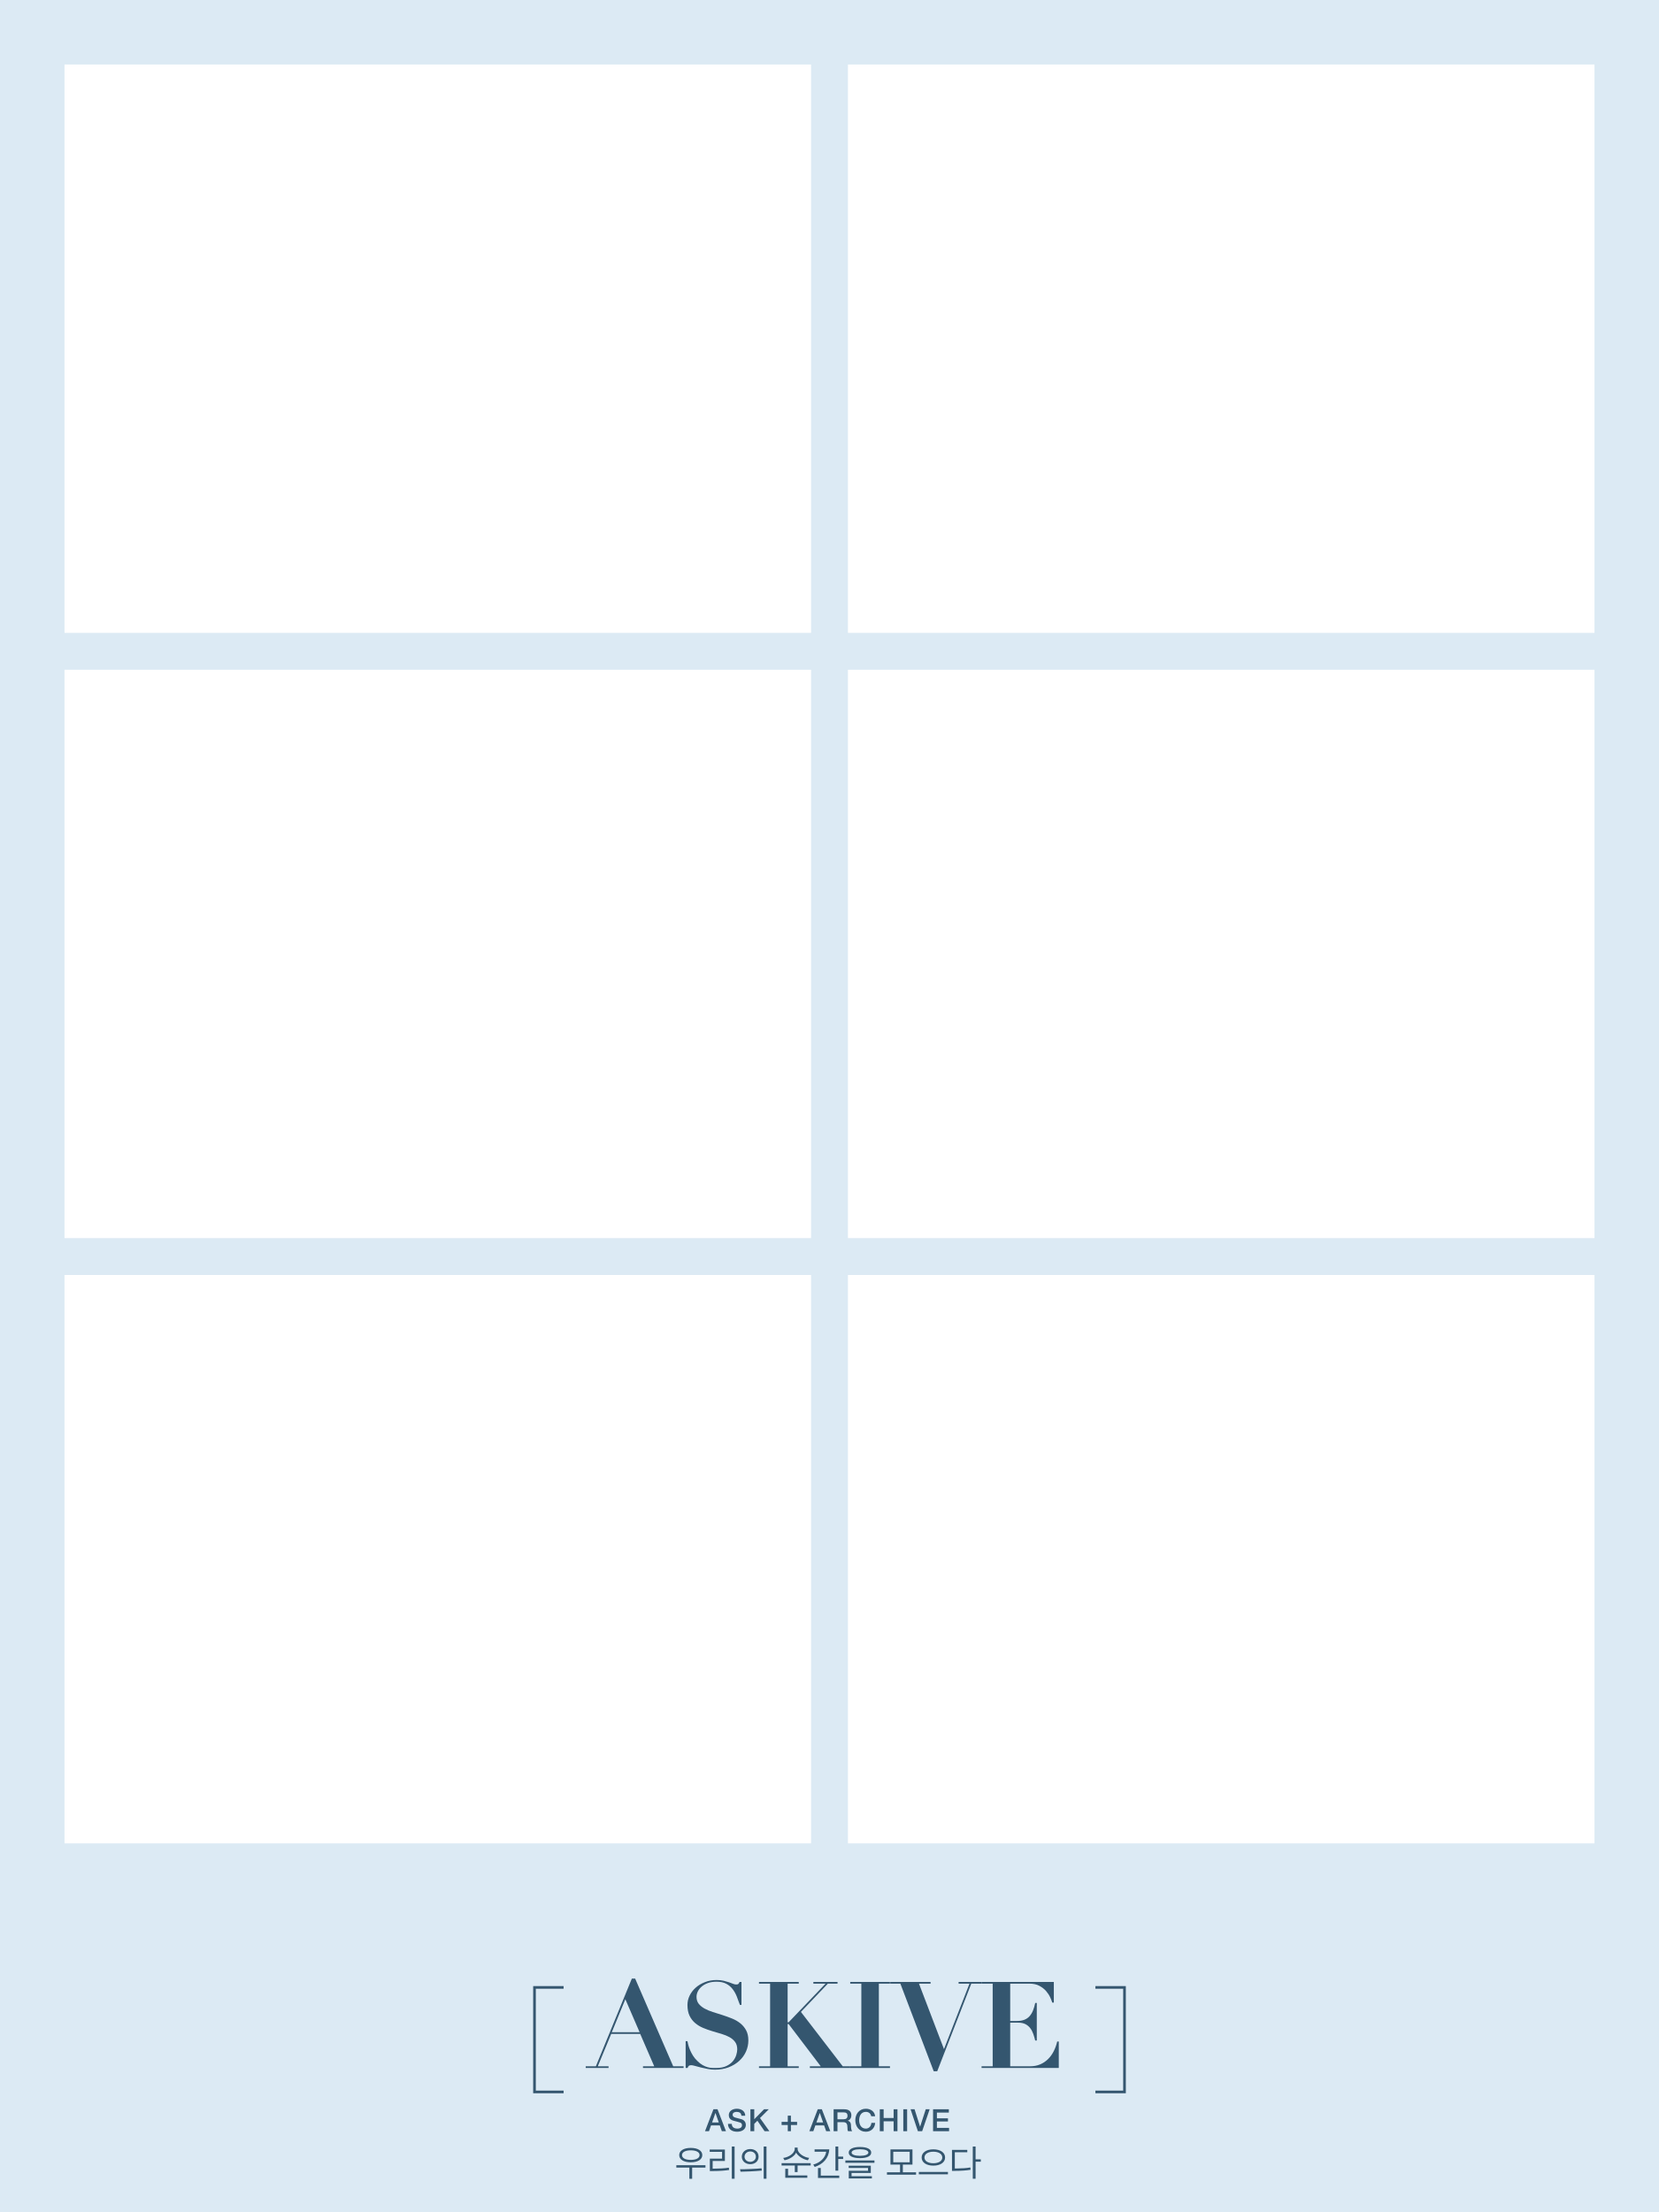
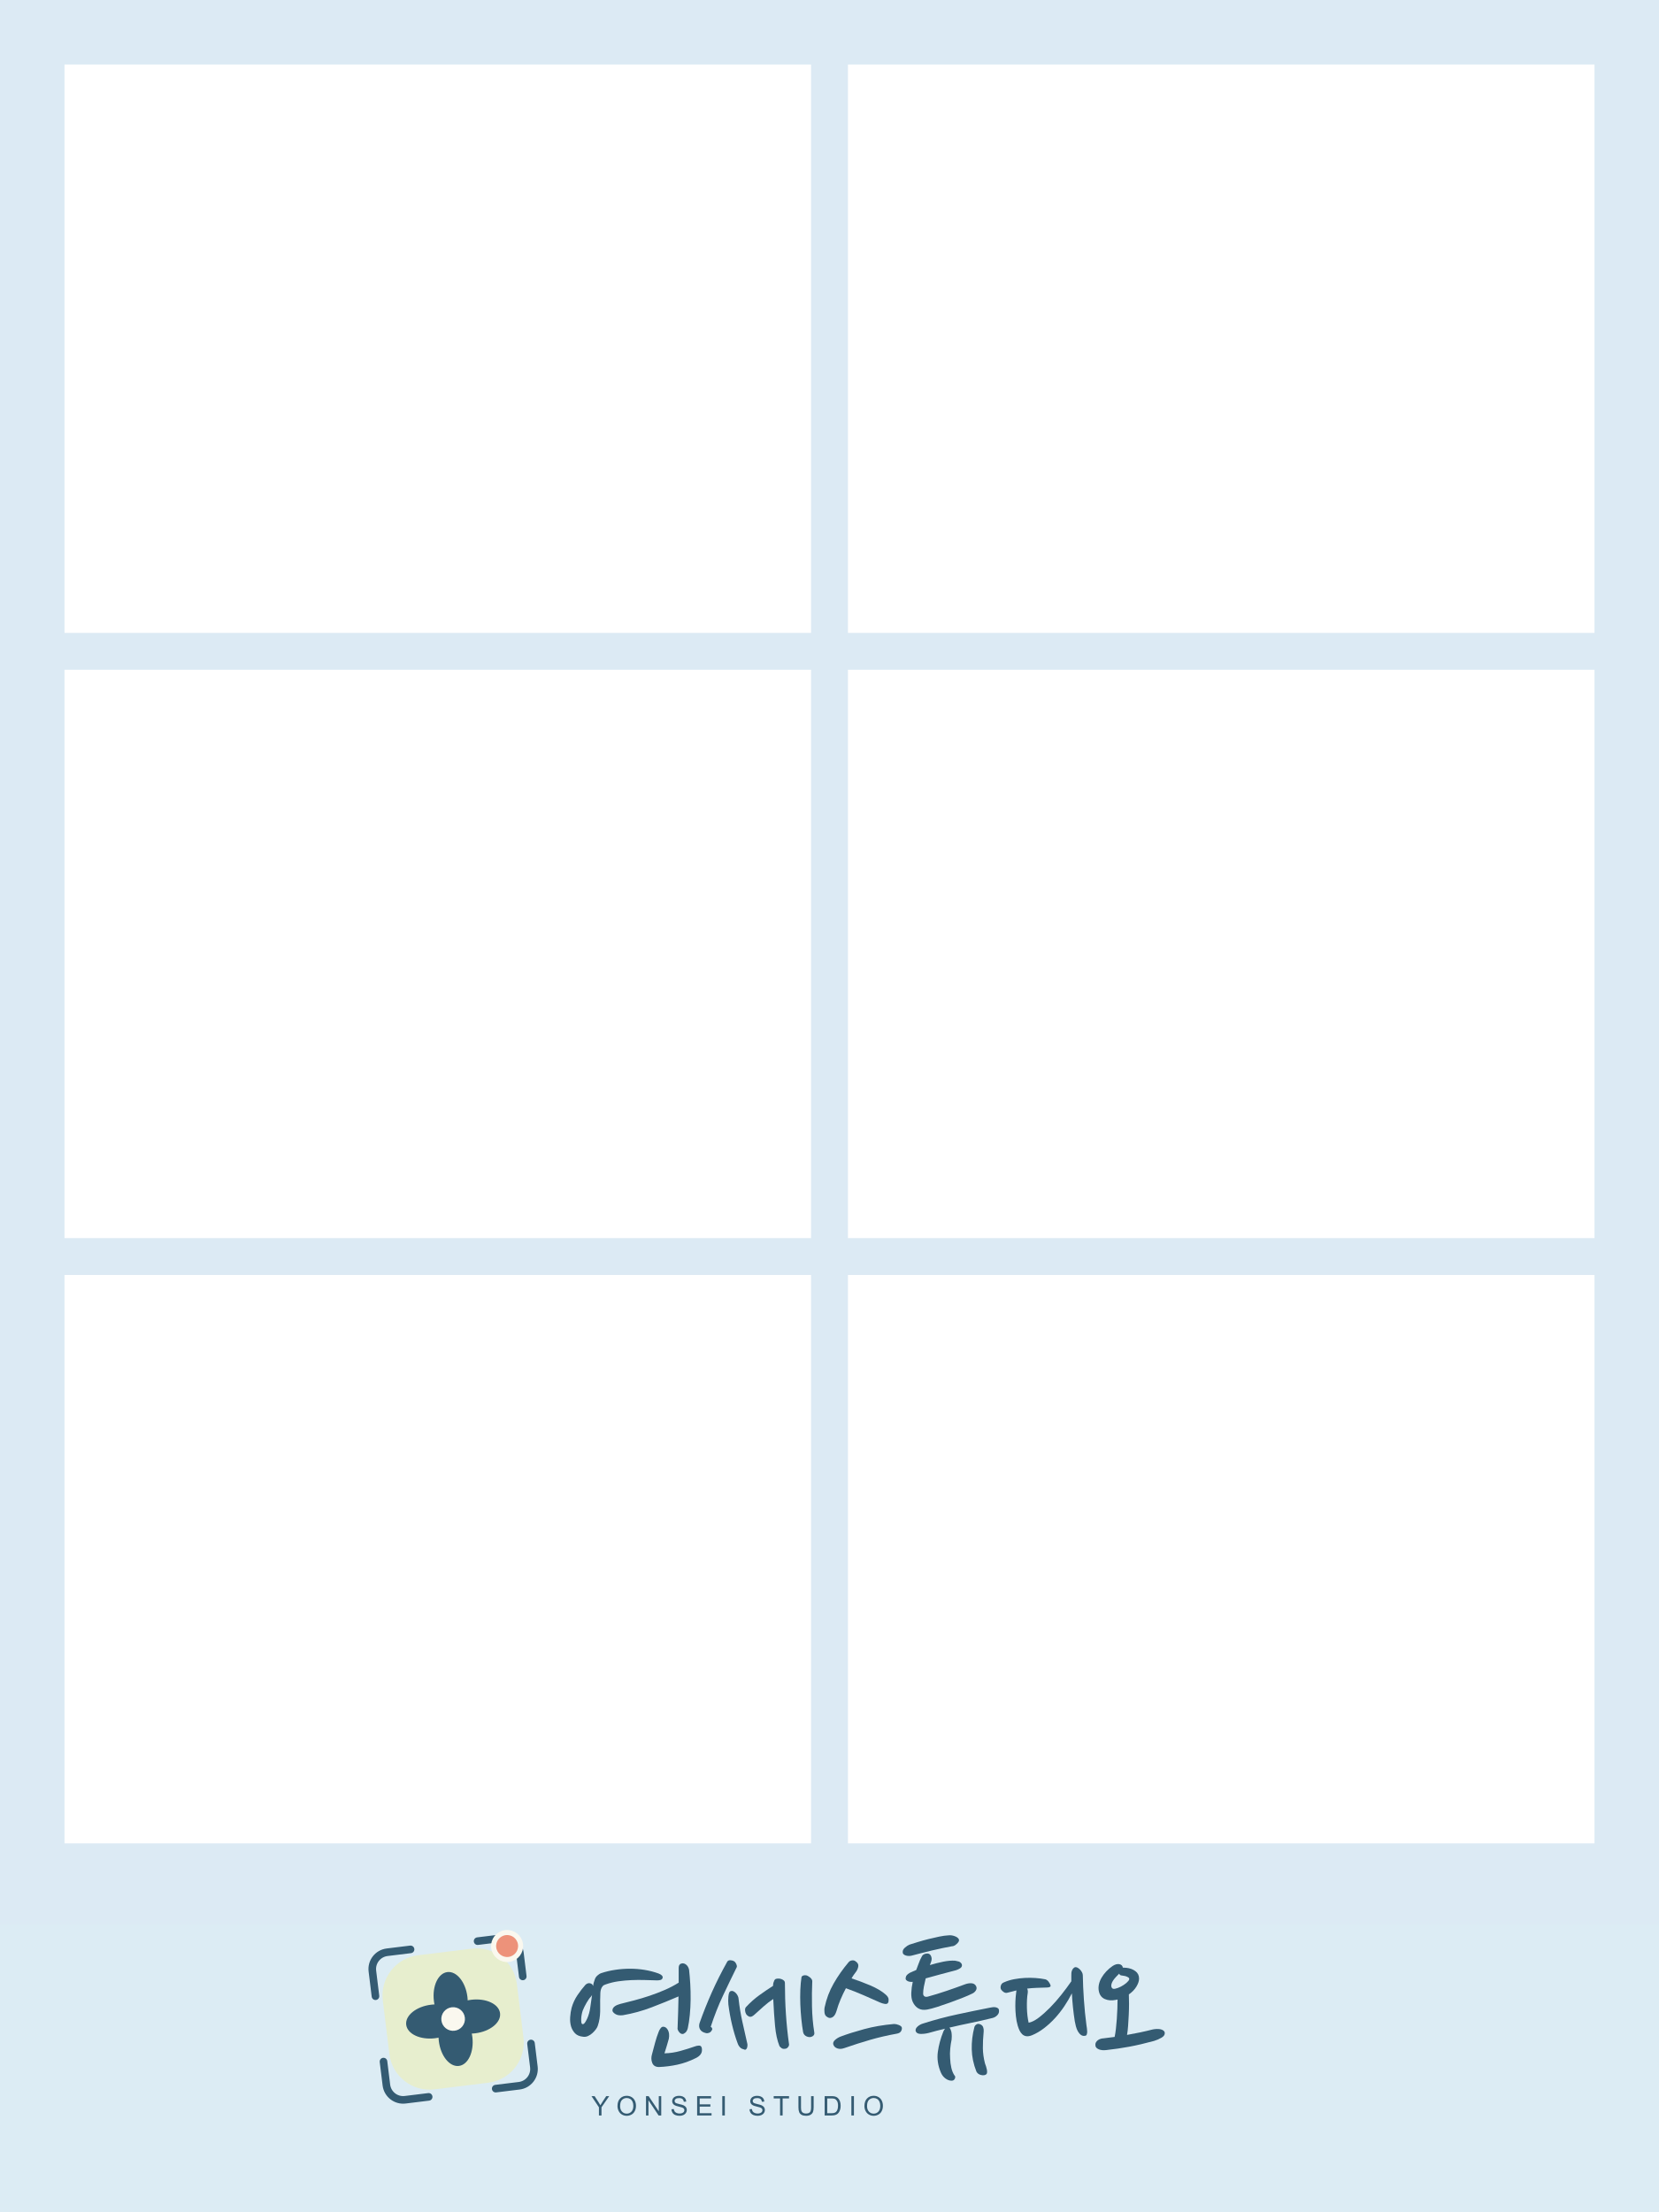
<svg xmlns="http://www.w3.org/2000/svg" width="1080" height="1440" viewBox="0 0 1080 1440">
  <path d="M0 0H1080V1440H0Z M42 42h486v370h-486Z M552 42h486v370h-486Z M42 436h486v370h-486Z M552 436h486v370h-486Z M42 830h486v370h-486Z M552 830h486v370h-486Z" fill="#dceaf4" fill-rule="evenodd" />
-   <g id="askive-frame-logo" transform="translate(340.2 1290) scale(1.256604)">
-     <g transform="translate(0 -10) scale(0.6853448)">
-       <g transform="translate(-68 -52)">
-         <path d="M99 71H77v79h22m402-79h22v79h-22" fill="none" stroke="#34566f" stroke-width="2" />
-         <g transform="translate(118 57) scale(0.9134134)" color="#34566f">
-           <g fill="currentColor">
-             <path transform="translate(0.00 82) scale(1 -1)" d="M30.30 56.90L42.10 29.60L19.10 29.60ZM-2.50 1.40L-2.50 0.00L16.40 0.00L16.40 1.40L7.50 1.40L18.60 28.20L42.60 28.20L54.20 1.40L44.90 1.40L44.90 0.00L78.50 0.00L78.50 1.40L69.90 1.40L38.40 74.00L35.70 74.00L5.90 1.40Z" />
-             <path transform="translate(73.90 82) scale(1 -1)" d="M6.30 22.20L6.30 0.00L7.90 0.00Q8.40 1.40 9.00 1.85Q9.60 2.30 11.00 2.30Q12.00 2.30 14.05 1.70Q16.10 1.10 18.75 0.45Q21.40 -0.20 24.45 -0.80Q27.50 -1.40 30.60 -1.40Q36.80 -1.40 41.85 0.55Q46.90 2.50 50.55 5.80Q54.20 9.10 56.20 13.50Q58.20 17.90 58.20 22.80Q58.20 27.80 56.35 31.20Q54.50 34.60 51.50 37.00Q48.50 39.40 44.65 40.95Q40.80 42.50 36.75 43.80Q32.70 45.10 28.85 46.30Q25.00 47.50 22.00 49.15Q19.00 50.80 17.15 53.10Q15.30 55.40 15.30 58.90Q15.30 61.20 16.40 63.40Q17.50 65.60 19.60 67.40Q21.70 69.20 24.75 70.30Q27.80 71.40 31.80 71.40Q36.70 71.40 39.90 69.70Q43.10 68.00 45.20 65.25Q47.30 62.50 48.65 59.10Q50.00 55.70 51.20 52.20L52.50 52.20L52.50 71.20L50.90 71.20Q50.40 70.00 49.95 69.55Q49.50 69.10 48.10 69.10Q46.90 69.10 45.45 69.70Q44.00 70.30 42.10 70.95Q40.20 71.60 37.70 72.20Q35.20 72.80 31.90 72.80Q26.70 72.80 22.25 71.05Q17.80 69.30 14.60 66.45Q11.40 63.60 9.60 59.90Q7.80 56.20 7.80 52.20Q7.80 46.80 9.55 43.20Q11.30 39.60 14.20 37.15Q17.10 34.70 20.80 33.15Q24.50 31.60 28.40 30.45Q32.30 29.30 36.00 28.20Q39.70 27.10 42.60 25.50Q45.50 23.90 47.25 21.50Q49.00 19.10 49.00 15.40Q49.00 13.40 48.20 10.75Q47.40 8.10 45.45 5.70Q43.50 3.30 40.10 1.65Q36.70 0.00 31.40 0.00Q29.90 0.00 28.15 0.05Q26.40 0.10 24.45 0.65Q22.50 1.20 20.35 2.40Q18.20 3.60 15.90 5.90Q13.80 7.90 12.35 10.25Q10.90 12.60 9.95 14.85Q9.00 17.10 8.50 19.05Q8.00 21.00 7.80 22.20Z" />
-             <path transform="translate(136.70 82) scale(1 -1)" d="M4.20 71.20L4.20 69.80L13.40 69.80L13.40 1.40L4.20 1.40L4.20 0.00L37.10 0.00L37.10 1.40L27.90 1.40L27.90 36.40L28.70 36.40L55.30 1.40L46.30 1.40L46.30 0.00L79.70 0.00L79.70 1.40L73.50 1.40L38.90 46.40L61.20 69.80L69.20 69.80L69.20 71.20L49.20 71.20L49.20 69.80L59.30 69.80L28.70 37.80L27.90 37.80L27.90 69.80L37.10 69.80L37.10 71.20Z" />
-             <path transform="translate(212.50 82) scale(1 -1)" d="M3.90 71.20L3.90 69.80L13.10 69.80L13.10 1.40L3.90 1.40L3.90 0.00L36.80 0.00L36.80 1.40L27.60 1.40L27.60 69.80L36.80 69.80L36.80 71.20Z" />
-             <path transform="translate(251.20 82) scale(1 -1)" d="M-1.70 71.20L-1.70 69.80L6.70 69.80L34.30 -2.70L37.20 -2.70L65.40 69.80L74.00 69.80L74.00 71.20L54.90 71.20L54.90 69.80L63.90 69.80L42.80 15.60L22.10 69.80L31.70 69.80L31.70 71.20Z" />
-             <path transform="translate(321.40 82) scale(1 -1)" d="M3.70 71.20L3.70 69.80L12.90 69.80L12.90 1.40L3.70 1.40L3.70 0.00L67.60 0.00L67.60 21.90L66.30 21.90Q65.30 17.60 63.40 13.85Q61.50 10.10 58.65 7.30Q55.80 4.50 52.10 2.95Q48.40 1.40 43.80 1.40L27.40 1.40L27.40 37.50L34.10 37.50Q37.60 37.50 39.95 36.30Q42.30 35.10 43.90 33.05Q45.50 31.00 46.45 28.30Q47.40 25.60 48.10 22.70L49.40 22.70L49.40 53.80L48.10 53.80Q47.40 50.40 46.30 47.65Q45.20 44.90 43.50 42.95Q41.80 41.00 39.25 39.95Q36.70 38.90 33.00 38.90L27.40 38.90L27.40 69.80L43.30 69.80Q48.20 69.80 51.60 67.95Q55.00 66.10 57.15 63.60Q59.30 61.10 60.50 58.45Q61.70 55.80 62.20 54.10L63.50 54.10L63.50 71.20Z" />
-           </g>
-         </g>
+   <rect x="0" y="1252.8" width="1080.0" height="187.2" fill="#dcecf4" />
+   <g id="yonsei-frame-logo" color="#345b72" transform="translate(232.2 1243.05) scale(1.099286)">
+     <g transform="translate(10 18) rotate(-7 46 46)">
+       <rect x="7" y="7" width="80" height="80" rx="24" fill="#e7eece" />
+       <path d="M27 3H13A10 10 0 0 0 3 13V28M67 3h14a10 10 0 0 1 10 10v14M91 67v14a10 10 0 0 1-10 10H67M27 91H13A10 10 0 0 1 3 81V67" fill="none" stroke="currentColor" stroke-width="4.5" stroke-linecap="round" />
+       <g transform="translate(47 47)" fill="currentColor">
+         <ellipse cy="-12" rx="10" ry="16" />
+         <ellipse cy="-12" rx="10" ry="16" transform="rotate(90)" />
+         <ellipse cy="-12" rx="10" ry="16" transform="rotate(180)" />
+         <ellipse cy="-12" rx="10" ry="16" transform="rotate(270)" />
+         <circle r="7" fill="#faf8ef" />
      </g>
+       <circle cx="84" cy="8" r="8" fill="#ed927a" stroke="#faf8ef" stroke-width="3" />
    </g>
-   </g>
-   <g id="askive-frame-subtitle" aria-label="ASK + ARCHIVE · 우리의 순간을 모으다">
-     <g transform="translate(459.1 1371.0) scale(0.2)" color="#34566f">
-       <g fill="currentColor">
-         <path transform="translate(0.00 82) scale(1 -1)" d="M26.70 71.40L40.00 71.40L67.50 0.00L54.10 0.00L47.40 18.90L18.90 18.90L12.20 0.00L-0.70 0.00ZM22.30 28.40L44.10 28.40L33.40 59.10L33.10 59.10Z" />
-         <path transform="translate(70.70 82) scale(1 -1)" d="M15.80 23.80Q15.80 19.70 17.20 16.80Q18.60 13.90 21.10 12.05Q23.60 10.20 26.85 9.35Q30.10 8.50 33.90 8.50Q38.00 8.50 40.90 9.45Q43.80 10.40 45.60 11.90Q47.40 13.40 48.20 15.35Q49.00 17.30 49.00 19.30Q49.00 23.40 47.15 25.35Q45.30 27.30 43.10 28.10Q39.30 29.50 34.25 30.75Q29.20 32.00 21.80 34.00Q17.20 35.20 14.15 37.15Q11.10 39.10 9.30 41.50Q7.50 43.90 6.75 46.60Q6.00 49.30 6.00 52.10Q6.00 57.50 8.25 61.45Q10.50 65.40 14.20 68.00Q17.90 70.60 22.60 71.85Q27.30 73.10 32.10 73.10Q37.70 73.10 42.65 71.65Q47.60 70.20 51.35 67.30Q55.10 64.40 57.30 60.15Q59.50 55.90 59.50 50.30L47.00 50.30Q46.50 57.20 42.30 60.05Q38.10 62.90 31.60 62.90Q29.40 62.90 27.10 62.45Q24.80 62.00 22.90 60.95Q21.00 59.90 19.75 58.10Q18.50 56.30 18.50 53.60Q18.50 49.80 20.85 47.65Q23.20 45.50 27.00 44.40Q27.40 44.30 30.15 43.55Q32.90 42.80 36.30 41.90Q39.70 41.00 42.95 40.15Q46.20 39.30 47.60 38.90Q51.10 37.80 53.70 35.90Q56.30 34.00 58.05 31.55Q59.80 29.10 60.65 26.30Q61.50 23.50 61.50 20.70Q61.50 14.70 59.05 10.45Q56.60 6.20 52.60 3.50Q48.60 0.80 43.50 -0.45Q38.40 -1.70 33.10 -1.70Q27.00 -1.70 21.60 -0.20Q16.20 1.30 12.20 4.40Q8.20 7.50 5.80 12.35Q3.40 17.20 3.30 23.80Z" />
-         <path transform="translate(139.50 82) scale(1 -1)" d="M7.60 71.40L20.10 71.40L20.10 38.90L51.90 71.40L67.30 71.40L38.80 42.90L69.30 0.00L53.70 0.00L30.30 34.10L20.10 24.00L20.10 0.00L7.60 0.00Z" />
-         <path transform="translate(243.80 82) scale(1 -1)" d="M24.90 50.60L35.10 50.60L35.10 30.40L55.20 30.40L55.20 20.20L35.10 20.20L35.10 0.00L24.90 0.00L24.90 20.20L4.80 20.20L4.80 30.40L24.90 30.40Z" />
-         <path transform="translate(339.60 82) scale(1 -1)" d="M26.70 71.40L40.00 71.40L67.50 0.00L54.10 0.00L47.40 18.90L18.90 18.90L12.20 0.00L-0.70 0.00ZM22.30 28.40L44.10 28.40L33.40 59.10L33.10 59.10Z" />
-         <path transform="translate(410.30 82) scale(1 -1)" d="M7.60 71.40L41.70 71.40Q53.50 71.40 59.40 66.30Q65.30 61.20 65.30 52.10Q65.30 47.00 63.80 43.65Q62.30 40.30 60.30 38.25Q58.30 36.20 56.35 35.30Q54.40 34.40 53.50 34.10L53.50 33.90Q55.10 33.70 56.95 32.90Q58.80 32.10 60.40 30.35Q62.00 28.60 63.05 25.80Q64.10 23.00 64.10 18.80Q64.10 12.50 65.05 7.35Q66.00 2.20 68.00 0.00L54.60 0.00Q53.20 2.30 52.95 5.10Q52.70 7.90 52.70 10.50Q52.70 15.40 52.10 18.95Q51.50 22.50 49.90 24.85Q48.30 27.20 45.55 28.30Q42.80 29.40 38.50 29.40L20.10 29.40L20.10 0.00L7.60 0.00ZM20.10 38.90L40.60 38.90Q46.60 38.90 49.70 41.75Q52.80 44.60 52.80 50.30Q52.80 53.70 51.80 55.85Q50.80 58.00 49.05 59.20Q47.30 60.40 45.05 60.80Q42.80 61.20 40.40 61.20L20.10 61.20Z" />
-         <path transform="translate(484.70 82) scale(1 -1)" d="M55.80 48.70Q55.00 51.80 53.60 54.40Q52.20 57.00 50.00 58.90Q47.80 60.80 44.85 61.85Q41.90 62.90 38.00 62.90Q32.30 62.90 28.15 60.60Q24.00 58.30 21.40 54.45Q18.80 50.60 17.55 45.70Q16.30 40.80 16.30 35.70Q16.30 30.60 17.55 25.70Q18.80 20.80 21.40 16.95Q24.00 13.10 28.15 10.80Q32.30 8.50 38.00 8.50Q42.20 8.50 45.40 9.95Q48.60 11.40 50.90 13.95Q53.20 16.50 54.50 19.90Q55.80 23.30 56.20 27.20L68.40 27.20Q68.00 20.80 65.65 15.50Q63.30 10.20 59.30 6.35Q55.30 2.50 49.90 0.40Q44.50 -1.70 38.00 -1.70Q30.00 -1.70 23.65 1.25Q17.30 4.20 12.90 9.30Q8.50 14.40 6.15 21.20Q3.80 28.00 3.80 35.70Q3.80 43.30 6.15 50.10Q8.50 56.90 12.90 62.00Q17.30 67.10 23.65 70.10Q30.00 73.10 38.00 73.10Q44.00 73.10 49.30 71.45Q54.60 69.80 58.65 66.65Q62.70 63.50 65.20 59.00Q67.70 54.50 68.30 48.70Z" />
-         <path transform="translate(560.90 82) scale(1 -1)" d="M7.30 71.40L19.80 71.40L19.80 43.00L52.30 43.00L52.30 71.40L64.80 71.40L64.80 0.00L52.30 0.00L52.30 32.20L19.80 32.20L19.80 0.00L7.30 0.00Z" />
-         <path transform="translate(637.10 82) scale(1 -1)" d="M7.60 71.40L20.10 71.40L20.10 0.00L7.60 0.00Z" />
-         <path transform="translate(668.90 82) scale(1 -1)" d="M-0.50 71.40L12.50 71.40L30.40 14.90L30.60 14.90L48.90 71.40L61.60 71.40L37.20 0.00L23.30 0.00Z" />
-         <path transform="translate(734.00 82) scale(1 -1)" d="M7.60 71.40L59.00 71.40L59.00 60.60L20.10 60.60L20.10 41.90L56.10 41.90L56.10 31.70L20.10 31.70L20.10 10.80L59.70 10.80L59.70 0.00L7.60 0.00Z" />
-       </g>
-     </g>
-     <g transform="translate(439.308 1397.0) scale(0.24)" color="#34566f">
-       <g fill="currentColor">
-         <path transform="translate(0.00 82) scale(1 -1)" d="M74.50 57.20C74.50 68.80 62.80 76.70 43.20 76.70C23.70 76.70 11.90 68.80 11.90 57.20C11.90 45.50 23.70 37.60 43.20 37.60C62.80 37.60 74.50 45.60 74.50 57.20ZM43.20 70.10C58.10 70.10 67.10 65.20 67.10 57.20C67.10 49.10 58.10 44.20 43.20 44.20C28.50 44.20 19.50 49.10 19.50 57.20C19.50 65.20 28.50 70.10 43.20 70.10ZM47.00 -7.10L47.00 23.30L83.10 23.30L83.10 29.70L4.10 29.70L4.10 23.30L39.40 23.30L39.40 -7.10Z" />
-         <path transform="translate(86.50 82) scale(1 -1)" d="M68.00 80.40L68.00 -7.00L75.60 -7.00L75.60 80.40ZM60.00 23.10C49.40 21.20 32.10 20.40 18.20 20.40L16.10 20.40L16.10 41.30L49.30 41.30L49.30 72.30L8.10 72.30L8.10 66.00L41.60 66.00L41.60 47.60L8.50 47.60L8.50 13.90L17.40 13.90C36.60 13.90 51.60 15.40 60.70 16.80Z" />
-         <path transform="translate(173.00 82) scale(1 -1)" d="M68.00 80.40L68.00 -7.00L75.60 -7.00L75.60 80.40ZM54.20 52.80C54.20 65.60 44.40 73.60 31.50 73.60C18.80 73.60 8.70 65.10 8.70 52.80C8.70 41.10 18.60 32.50 31.50 32.50C44.10 32.50 54.20 40.40 54.20 52.80ZM46.80 52.80C46.80 44.60 39.80 38.90 31.50 38.90C23.00 38.90 16.10 44.70 16.10 52.80C16.10 61.00 23.10 67.10 31.50 67.10C40.00 67.10 46.80 61.60 46.80 52.80ZM62.90 15.20L62.20 21.40C55.80 20.60 44.50 19.90 32.30 19.50C21.70 18.90 11.40 18.70 3.90 18.80L5.30 12.10C11.90 12.20 21.50 12.50 31.80 13.00C42.90 13.50 55.40 14.30 62.90 15.20Z" />
-         <path transform="translate(285.80 82) scale(1 -1)" d="M47.20 11.10L47.20 28.90L82.70 28.90L82.70 35.30L3.80 35.30L3.80 28.90L39.60 28.90L39.60 11.10ZM78.60 49.60C65.30 51.00 47.30 61.70 47.30 74.00L47.30 77.60L39.40 77.60L39.40 74.00C39.40 61.80 22.70 51.10 8.20 49.50L11.70 43.20C26.70 45.90 39.80 55.70 43.20 64.00C47.20 55.70 60.60 45.80 75.10 43.20ZM73.60 -4.30L73.60 2.00L21.40 2.00L21.40 20.10L13.80 20.10L13.80 -4.30Z" />
-         <path transform="translate(372.30 82) scale(1 -1)" d="M84.30 46.60L84.30 53.00L71.00 53.00L71.00 80.40L63.40 80.40L63.40 15.00L71.00 15.00L71.00 46.60ZM73.70 -4.80L73.70 1.50L23.60 1.50L23.60 22.20L16.00 22.20L16.00 -4.80ZM6.80 72.70L6.80 66.30L38.30 66.30C36.10 50.20 22.00 36.30 3.20 31.50L7.10 25.10C29.40 32.20 45.60 48.90 46.60 72.70Z" />
-         <path transform="translate(458.80 82) scale(1 -1)" d="M82.70 36.20L82.70 42.60L3.80 42.60L3.80 36.20ZM73.90 64.00C73.90 73.60 62.30 79.20 43.30 79.20C24.50 79.20 12.90 73.60 12.90 64.00C12.90 54.40 24.50 48.90 43.30 48.90C62.30 48.90 73.90 54.40 73.90 64.00ZM43.30 73.00C57.20 73.00 66.20 69.50 66.20 64.00C66.20 58.60 57.20 55.20 43.30 55.20C29.60 55.20 20.70 58.60 20.70 64.00C20.70 69.50 29.60 73.00 43.30 73.00ZM75.70 -6.20L75.70 0.00L20.60 0.00L20.60 8.80L72.80 8.80L72.80 28.40L12.80 28.40L12.80 22.30L65.20 22.30L65.20 14.60L13.00 14.60L13.00 -6.20Z" />
-         <path transform="translate(571.60 82) scale(1 -1)" d="M82.70 4.10L82.70 10.50L46.90 10.50L46.90 31.40L73.00 31.40L73.00 72.60L13.30 72.60L13.30 31.40L39.30 31.40L39.30 10.50L3.80 10.50L3.80 4.10ZM65.40 37.70L20.90 37.70L20.90 66.30L65.40 66.30Z" />
-         <path transform="translate(658.10 82) scale(1 -1)" d="M82.70 5.00L82.70 11.40L3.80 11.40L3.80 5.00ZM75.00 50.70C75.00 64.00 62.40 72.80 43.10 72.80C24.10 72.80 11.40 64.00 11.40 50.70C11.40 37.30 24.10 28.60 43.10 28.60C62.30 28.60 75.00 37.30 75.00 50.70ZM67.40 50.60C67.40 41.30 57.70 35.10 43.10 35.10C28.60 35.10 19.00 41.30 19.00 50.60C19.00 60.10 28.60 66.40 43.10 66.40C57.80 66.40 67.40 60.10 67.40 50.60Z" />
-         <path transform="translate(744.60 82) scale(1 -1)" d="M71.20 80.40L63.60 80.40L63.60 -7.00L71.20 -7.00L71.20 39.30L85.40 39.30L85.40 45.70L71.20 45.70ZM14.90 20.90L14.90 64.90L48.70 64.90L48.70 71.30L7.20 71.30L7.20 14.40L15.80 14.40C31.00 14.40 48.30 15.60 57.70 17.40L56.90 23.70C48.50 21.90 31.20 20.90 19.90 20.90Z" />
-       </g>
+     <g fill="currentColor">
+       <path d="M176 505Q179 516 189.5 526.0Q200 536 212 540Q248 552 288.5 558.0Q329 564 369.5 564.0Q410 564 449.5 557.5Q489 551 525 538Q551 528 548 514Q545 504 535.0 502.0Q525 500 519 500Q485 501 449.0 502.0Q413 503 377.0 501.5Q341 500 305.5 495.0Q270 490 236 478Q225 475 219.0 468.0Q213 461 210.0 451.5Q207 442 206.5 431.0Q206 420 206 409Q205 390 205.5 370.0Q206 350 205.5 330.0Q205 310 202.0 290.0Q199 270 192 250Q189 241 181.0 230.5Q173 220 162.5 210.5Q152 201 139.0 195.0Q126 189 112 191Q83 194 68.0 209.5Q53 225 46 247Q39 271 41.0 299.0Q43 327 49 350Q60 388 81.0 419.0Q102 450 125 476Q136 486 147.5 484.5Q159 483 164 475L167 469Q168 485 176 505ZM657 206Q646 206 637.0 218.5Q628 231 630 240Q632 283 633.0 326.0Q634 369 635 412Q563 381 487.0 352.0Q411 323 330 309Q304 306 289.5 315.0Q275 324 273 333Q272 341 276.0 347.5Q280 354 286.5 358.5Q293 363 301.0 366.0Q309 369 316 371Q353 380 394.5 391.0Q436 402 477.5 416.0Q519 430 559.5 447.5Q600 465 635 487H636V569Q636 587 649 592Q658 595 665.5 592.5Q673 590 679.0 584.5Q685 579 688.5 571.5Q692 564 693 558Q697 523 699.5 480.5Q702 438 701.5 395.0Q701 352 697.0 311.0Q693 270 686 238Q682 222 673.0 214.0Q664 206 657 206ZM582 180Q577 163 571.0 142.0Q565 121 558 100Q603 101 647.0 113.5Q691 126 725 138Q735 142 747.5 142.5Q760 143 763 128Q766 108 756.5 95.0Q747 82 730 74Q680 49 629.5 38.0Q579 27 528 25Q500 25 491.0 47.5Q482 70 490 96Q498 126 506.5 158.0Q515 190 527 220Q530 228 536.5 237.0Q543 246 551 246Q567 246 577.0 227.5Q587 209 582 180ZM155 411Q144 400 131.0 377.5Q118 355 110 335Q107 327 104.5 314.5Q102 302 101.5 290.0Q101 278 102.5 269.0Q104 260 110 260Q116 260 122.0 268.5Q128 277 134.0 290.0Q140 303 144.5 319.0Q149 335 151 350L161 420Q159 417 158.0 415.0Q157 413 155 411Z" transform="translate(122.000 96) scale(0.108 -0.108)" />
+       <path d="M223 573Q185 496 147.5 416.5Q110 337 80 245Q86 243 88 236Q89 233 88 230Q82 217 72.5 213.0Q63 209 54 211Q31 216 22.0 231.0Q13 246 19 266Q49 351 86.0 434.0Q123 517 171 603Q176 611 188.0 610.5Q200 610 208 605Q216 600 220.5 589.5Q225 579 223 573ZM637 496Q634 431 635.5 357.0Q637 283 648 215Q650 205 644.5 198.5Q639 192 630 190Q618 187 604.5 193.5Q591 200 587 215Q581 249 577.0 289.0Q573 329 571.5 369.0Q570 409 571.5 447.5Q573 486 578 518Q580 524 587.0 526.5Q594 529 601 528Q606 528 612.5 524.5Q619 521 624.5 516.5Q630 512 633.5 506.5Q637 501 637 496ZM274 316Q269 325 268.5 336.0Q268 347 273 353Q308 391 347.0 419.0Q386 447 422 470Q422 479 424 487Q426 494 429.0 500.0Q432 506 437 508Q443 510 451.5 510.0Q460 510 468.0 507.0Q476 504 481.5 499.0Q487 494 487 485Q487 398 492.5 315.5Q498 233 509 154Q512 144 504.5 134.5Q497 125 487 125Q476 123 468.0 129.0Q460 135 457 140Q439 185 433.0 249.5Q427 314 423 398Q397 381 370.5 357.5Q344 334 321 313Q303 296 291.0 301.5Q279 307 274 316ZM281 152Q282 149 281.5 142.0Q281 135 279.0 129.5Q277 124 272.5 121.0Q268 118 261 122Q259 123 255.0 124.0Q251 125 246.5 128.0Q242 131 236.5 138.0Q231 145 227 157Q210 203 197.0 257.5Q184 312 177 368Q176 377 176.0 388.5Q176 400 177.0 411.0Q178 422 180.5 430.0Q183 438 187 440Q196 444 204.0 440.5Q212 437 218.5 430.0Q225 423 229.0 414.0Q233 405 233 398Q240 335 253.5 274.0Q267 213 281 152Z" transform="translate(201.000 96) scale(0.108 -0.108)" />
+       <path d="M190 606Q209 594 207.0 578.0Q205 562 195 548Q189 540 182.5 531.0Q176 522 170 511Q222 494 273.5 472.0Q325 450 355 424Q372 410 373.0 397.0Q374 384 370 377Q365 369 352.5 371.0Q340 373 328 378Q290 395 238.5 417.5Q187 440 139 457Q123 427 109.5 395.0Q96 363 88 334Q85 324 80.5 315.0Q76 306 69.0 300.5Q62 295 53.5 294.0Q45 293 34 301Q23 308 21.5 324.5Q20 341 22 351Q37 422 71.5 482.5Q106 543 154 600Q161 608 172.0 609.5Q183 611 190 606ZM446 238Q446 228 440.0 219.5Q434 211 419 208Q341 194 272.0 174.0Q203 154 131 129Q109 121 92.0 127.0Q75 133 70 148Q66 161 79.0 173.0Q92 185 110 192Q163 212 238.0 232.5Q313 253 403 261Q409 261 416.0 259.5Q423 258 430.0 255.0Q437 252 441.5 248.0Q446 244 446 238Z" transform="translate(274.708 96) scale(0.108 -0.108)" />
+       <path d="M44 541Q50 544 59.5 548.0Q69 552 80 557Q86 574 91.5 587.5Q97 601 101 612Q106 623 112.0 633.5Q118 644 135 647Q153 650 160.5 635.0Q168 620 162 603Q160 598 158.5 593.5Q157 589 155 584Q191 595 228.0 602.5Q265 610 293 608Q296 607 302.5 606.0Q309 605 315 603Q321 600 325.5 595.5Q330 591 331 584Q331 573 321.0 566.5Q311 560 299 556Q257 545 214.0 533.5Q171 522 132 511Q126 487 122.0 465.5Q118 444 118 428Q118 418 124.5 413.0Q131 408 144 411Q195 425 246.5 442.5Q298 460 349 479Q369 486 385.5 484.0Q402 482 409 467Q414 455 406.5 444.0Q399 433 388 428Q366 417 333.0 404.0Q300 391 264 378Q228 365 195.0 354.5Q162 344 140 340Q111 335 91.5 346.5Q72 358 61 382Q52 402 53.0 431.5Q54 461 61 492Q51 491 41.5 493.0Q32 495 26 501Q24 502 22.5 506.5Q21 511 23 517Q24 529 44 541ZM534 333Q535 320 524.5 309.0Q514 298 499 294Q439 279 380.0 267.0Q321 255 262 241Q266 237 268.5 231.0Q271 225 273 217Q275 205 275.0 193.0Q275 181 274 175Q269 152 266.5 125.5Q264 99 266 72Q267 45 272.5 21.0Q278 -3 289 -20Q297 -27 292.0 -38.5Q287 -50 274 -50Q257 -50 240.5 -38.0Q224 -26 215 -5Q191 52 198.5 107.5Q206 163 229 220Q233 229 238 235Q215 230 193.0 224.0Q171 218 149 212Q126 206 104.0 206.5Q82 207 77 222Q74 235 87.5 247.0Q101 259 119 264Q210 293 302.5 313.0Q395 333 487 351Q492 352 500.0 353.0Q508 354 515.5 352.5Q523 351 528.5 347.0Q534 343 534 333ZM56 636Q49 634 40.5 634.0Q32 634 24.5 636.0Q17 638 11.5 642.5Q6 647 6 655Q5 668 18.0 679.5Q31 691 43 696Q62 702 89.5 710.5Q117 719 147.0 726.5Q177 734 206.0 740.0Q235 746 257 747Q273 749 291.0 742.5Q309 736 314 725Q316 718 312.0 711.5Q308 705 302 700Q289 687 275 687Q257 684 226.5 677.5Q196 671 164.0 663.5Q132 656 102.0 648.0Q72 640 56 636ZM450 221Q445 168 445.5 128.0Q446 88 457 45Q460 37 463.0 28.0Q466 19 467.5 10.5Q469 2 468.5 -5.0Q468 -12 464 -15Q454 -23 436.0 -19.0Q418 -15 410 0Q386 61 384.5 122.0Q383 183 399 244Q401 252 409.5 258.0Q418 264 429 260Q443 255 447.0 243.5Q451 232 450 221Z" transform="translate(322.712 96) scale(0.108 -0.108)" />
+       <path d="M409 526Q408 542 412.5 554.0Q417 566 428 572Q434 574 441.5 570.5Q449 567 456.0 560.0Q463 553 467.5 544.5Q472 536 472 528Q473 467 478.0 394.0Q483 321 492 254Q493 247 494.5 237.5Q496 228 496.0 219.5Q496 211 494.0 204.5Q492 198 488 197Q473 193 462.5 200.5Q452 208 445.0 220.5Q438 233 434.0 248.5Q430 264 428 276Q422 314 418.0 352.5Q414 391 412 429Q394 393 370.5 358.0Q347 323 319.0 292.5Q291 262 259.0 237.5Q227 213 193 199Q175 192 162.0 194.0Q149 196 140.0 204.5Q131 213 125.0 225.5Q119 238 115 252Q108 276 105.0 304.5Q102 333 102.0 360.0Q102 387 104.0 410.0Q106 433 108 445Q97 442 85.0 439.0Q73 436 61 433Q49 429 39.0 435.5Q29 442 24 450Q19 458 22.5 471.0Q26 484 39 489Q66 501 95.5 506.5Q125 512 154.5 513.5Q184 515 212.5 513.0Q241 511 266 506Q277 503 285.0 492.0Q293 481 295 473Q297 467 291.0 464.0Q285 461 277 461Q244 460 217.5 459.0Q191 458 167 455Q172 444 170 431Q167 414 166.0 393.0Q165 372 165.5 349.5Q166 327 168.5 306.0Q171 285 175 268Q199 272 229.5 295.0Q260 318 292.0 350.5Q324 383 354.5 421.5Q385 460 409 495Z" transform="translate(379.032 96) scale(0.108 -0.108)" />
+       <path d="M334 231Q344 233 355.5 233.5Q367 234 376.5 232.0Q386 230 392.5 225.0Q399 220 400 212Q401 197 382.5 186.0Q364 175 341 168Q268 148 206.0 136.5Q144 125 80 118Q56 115 39.5 121.5Q23 128 20 140Q18 151 22.0 159.0Q26 167 33.0 172.0Q40 177 48.0 179.5Q56 182 62 182Q78 184 93.5 186.0Q109 188 125 190Q129 208 132.0 234.0Q135 260 137.0 288.5Q139 317 140.0 345.0Q141 373 141 395Q133 393 131 393Q97 386 70.5 398.0Q44 410 38 443Q35 460 39.0 478.5Q43 497 53.5 515.0Q64 533 79.5 549.5Q95 566 114 579Q134 592 151 589Q168 585 170 570Q175 570 179.5 569.5Q184 569 189 569Q218 566 238.5 551.0Q259 536 259 510Q259 490 244.5 466.0Q230 442 203 423Q204 401 204.0 371.5Q204 342 202.5 311.5Q201 281 199.0 252.0Q197 223 193 201Q268 214 334 231ZM108 463Q112 451 127.0 454.0Q142 457 159.5 466.0Q177 475 190.5 487.0Q204 499 205 506Q206 512 201.0 515.5Q196 519 189.5 521.5Q183 524 175.5 525.0Q168 526 163 527Q153 528 150 537Q142 529 133.0 519.5Q124 510 117.5 500.5Q111 491 108.0 481.0Q105 471 108 463Z" transform="translate(435.352 96) scale(0.108 -0.108)" />
+       <path d="M571 0V621L6 1466H242L531 1024Q611 900 680 776Q746 891 840 1035L1124 1466H1350L765 621V0Z" transform="translate(139.000 122) scale(0.00781 -0.00781)" />
+       <path d="M99 714Q99 1079 295.0 1285.5Q491 1492 801 1492Q1004 1492 1167.0 1395.0Q1330 1298 1415.5 1124.5Q1501 951 1501 731Q1501 508 1411.0 332.0Q1321 156 1156.0 65.5Q991 -25 800 -25Q593 -25 430.0 75.0Q267 175 183.0 348.0Q99 521 99 714ZM299 711Q299 446 441.5 293.5Q584 141 799 141Q1018 141 1159.5 295.0Q1301 449 1301 732Q1301 911 1240.5 1044.5Q1180 1178 1063.5 1251.5Q947 1325 802 1325Q596 1325 447.5 1183.5Q299 1042 299 711Z" transform="translate(153.672 122) scale(0.00781 -0.00781)" />
+       <path d="M156 0V1466H355L1125 315V1466H1311V0H1112L342 1152V0Z" transform="translate(170.117 122) scale(0.00781 -0.00781)" />
+       <path d="M92 471 275 487Q288 377 335.5 306.5Q383 236 483.0 192.5Q583 149 708 149Q819 149 904.0 182.0Q989 215 1030.5 272.5Q1072 330 1072 398Q1072 467 1032.0 518.5Q992 570 900 605Q841 628 639.0 676.5Q437 725 356 768Q251 823 199.5 904.5Q148 986 148 1087Q148 1198 211.0 1294.5Q274 1391 395.0 1441.0Q516 1491 664 1491Q827 1491 951.5 1438.5Q1076 1386 1143.0 1284.0Q1210 1182 1215 1053L1029 1039Q1014 1178 927.5 1249.0Q841 1320 672 1320Q496 1320 415.5 1255.5Q335 1191 335 1100Q335 1021 392 970Q448 919 684.5 865.5Q921 812 1009 772Q1137 713 1198.0 622.5Q1259 532 1259 414Q1259 297 1192.0 193.5Q1125 90 999.5 32.5Q874 -25 717 -25Q518 -25 383.5 33.0Q249 91 172.5 207.5Q96 324 92 471Z" transform="translate(185.672 122) scale(0.00781 -0.00781)" />
+       <path d="M162 0V1466H1222V1293H356V844H1167V672H356V173H1256V0Z" transform="translate(200.344 122) scale(0.00781 -0.00781)" />
+       <path d="M191 0V1466H385V0Z" transform="translate(215.016 122) scale(0.00781 -0.00781)" />
+       <path d="" transform="translate(223.461 122) scale(0.00781 -0.00781)" />
+       <path d="M92 471 275 487Q288 377 335.5 306.5Q383 236 483.0 192.5Q583 149 708 149Q819 149 904.0 182.0Q989 215 1030.5 272.5Q1072 330 1072 398Q1072 467 1032.0 518.5Q992 570 900 605Q841 628 639.0 676.5Q437 725 356 768Q251 823 199.5 904.5Q148 986 148 1087Q148 1198 211.0 1294.5Q274 1391 395.0 1441.0Q516 1491 664 1491Q827 1491 951.5 1438.5Q1076 1386 1143.0 1284.0Q1210 1182 1215 1053L1029 1039Q1014 1178 927.5 1249.0Q841 1320 672 1320Q496 1320 415.5 1255.5Q335 1191 335 1100Q335 1021 392 970Q448 919 684.5 865.5Q921 812 1009 772Q1137 713 1198.0 622.5Q1259 532 1259 414Q1259 297 1192.0 193.5Q1125 90 999.5 32.5Q874 -25 717 -25Q518 -25 383.5 33.0Q249 91 172.5 207.5Q96 324 92 471Z" transform="translate(231.906 122) scale(0.00781 -0.00781)" />
+       <path d="M531 0V1293H48V1466H1210V1293H725V0Z" transform="translate(246.578 122) scale(0.00781 -0.00781)" />
+       <path d="M1120 1466H1314V619Q1314 398 1264.0 268.0Q1214 138 1083.5 56.5Q953 -25 741 -25Q535 -25 404.0 46.0Q273 117 217.0 251.5Q161 386 161 619V1466H355V620Q355 429 390.5 338.5Q426 248 512.5 199.0Q599 150 724 150Q938 150 1029.0 247.0Q1120 344 1120 620Z" transform="translate(260.352 122) scale(0.00781 -0.00781)" />
+       <path d="M158 0V1466H663Q834 1466 924 1445Q1050 1416 1139 1340Q1255 1242 1312.5 1089.5Q1370 937 1370 741Q1370 574 1331.0 445.0Q1292 316 1231.0 231.5Q1170 147 1097.5 98.5Q1025 50 922.5 25.0Q820 0 687 0ZM352 173H665Q810 173 892.5 200.0Q975 227 1024 276Q1093 345 1131.5 461.5Q1170 578 1170 744Q1170 974 1094.5 1097.5Q1019 1221 911 1263Q833 1293 660 1293H352Z" transform="translate(275.906 122) scale(0.00781 -0.00781)" />
+       <path d="M191 0V1466H385V0Z" transform="translate(291.461 122) scale(0.00781 -0.00781)" />
+       <path d="M99 714Q99 1079 295.0 1285.5Q491 1492 801 1492Q1004 1492 1167.0 1395.0Q1330 1298 1415.5 1124.5Q1501 951 1501 731Q1501 508 1411.0 332.0Q1321 156 1156.0 65.5Q991 -25 800 -25Q593 -25 430.0 75.0Q267 175 183.0 348.0Q99 521 99 714ZM299 711Q299 446 441.5 293.5Q584 141 799 141Q1018 141 1159.5 295.0Q1301 449 1301 732Q1301 911 1240.5 1044.5Q1180 1178 1063.5 1251.5Q947 1325 802 1325Q596 1325 447.5 1183.5Q299 1042 299 711Z" transform="translate(299.906 122) scale(0.00781 -0.00781)" />
    </g>
  </g>
</svg>
